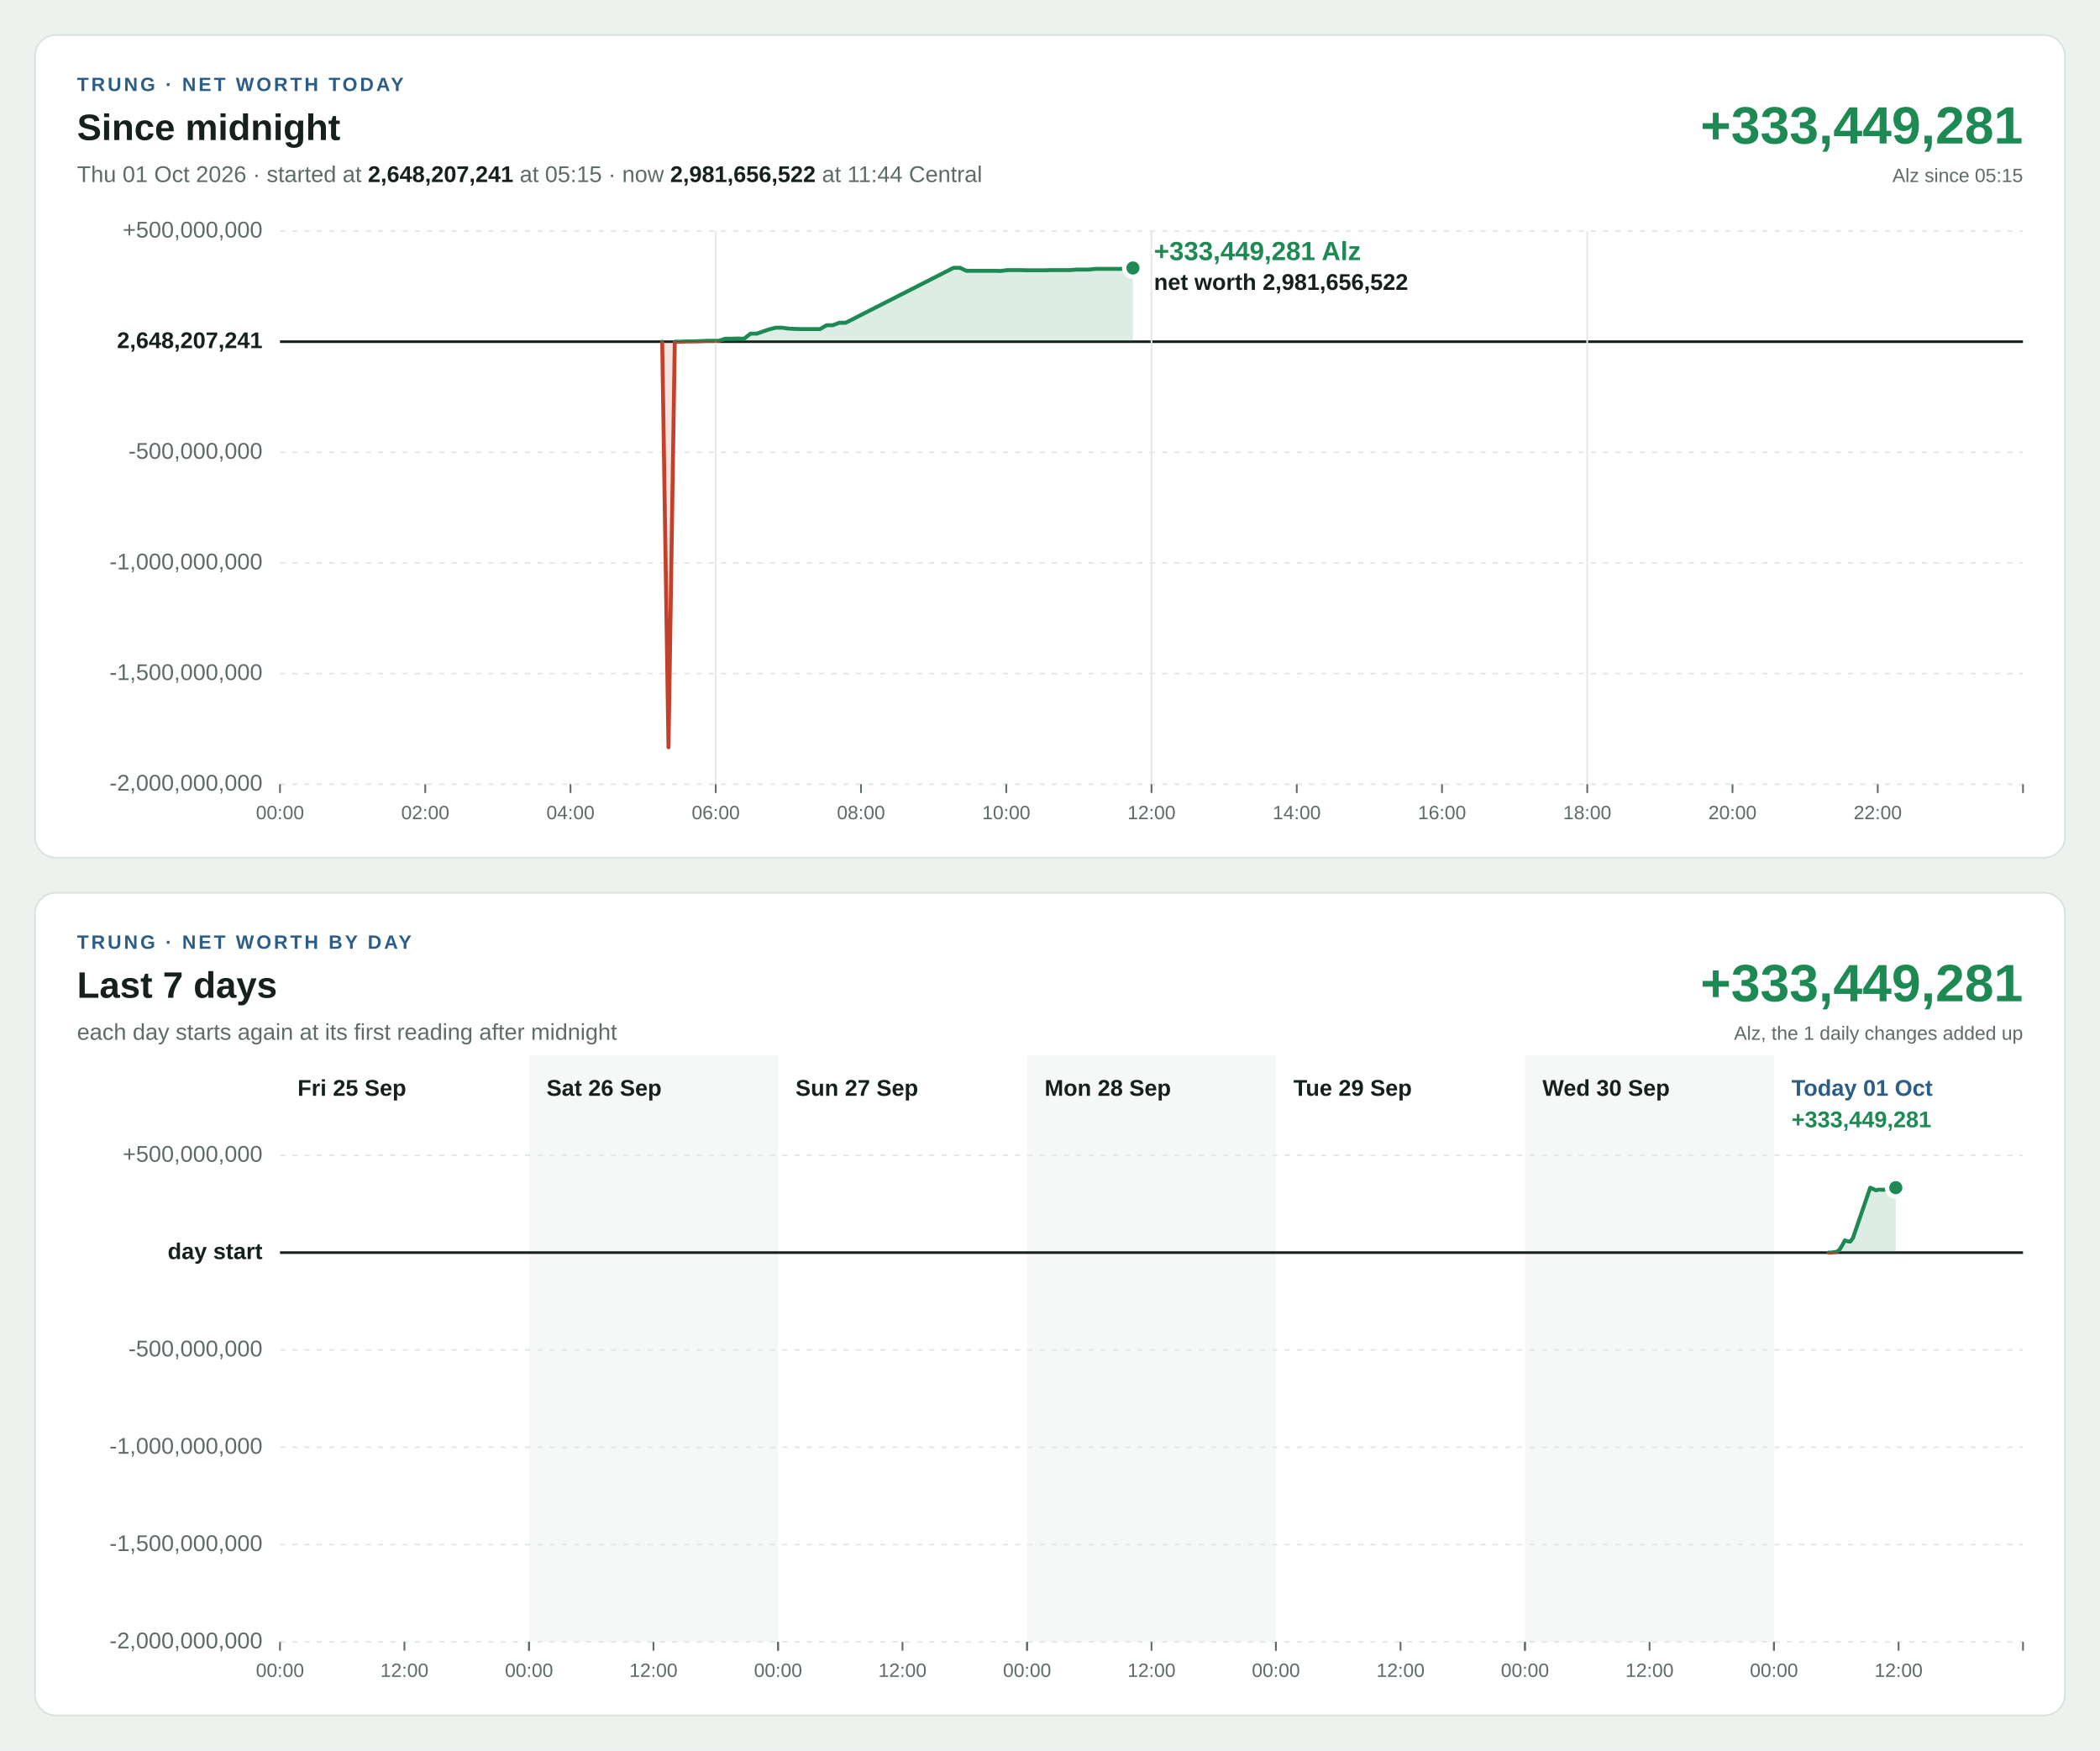
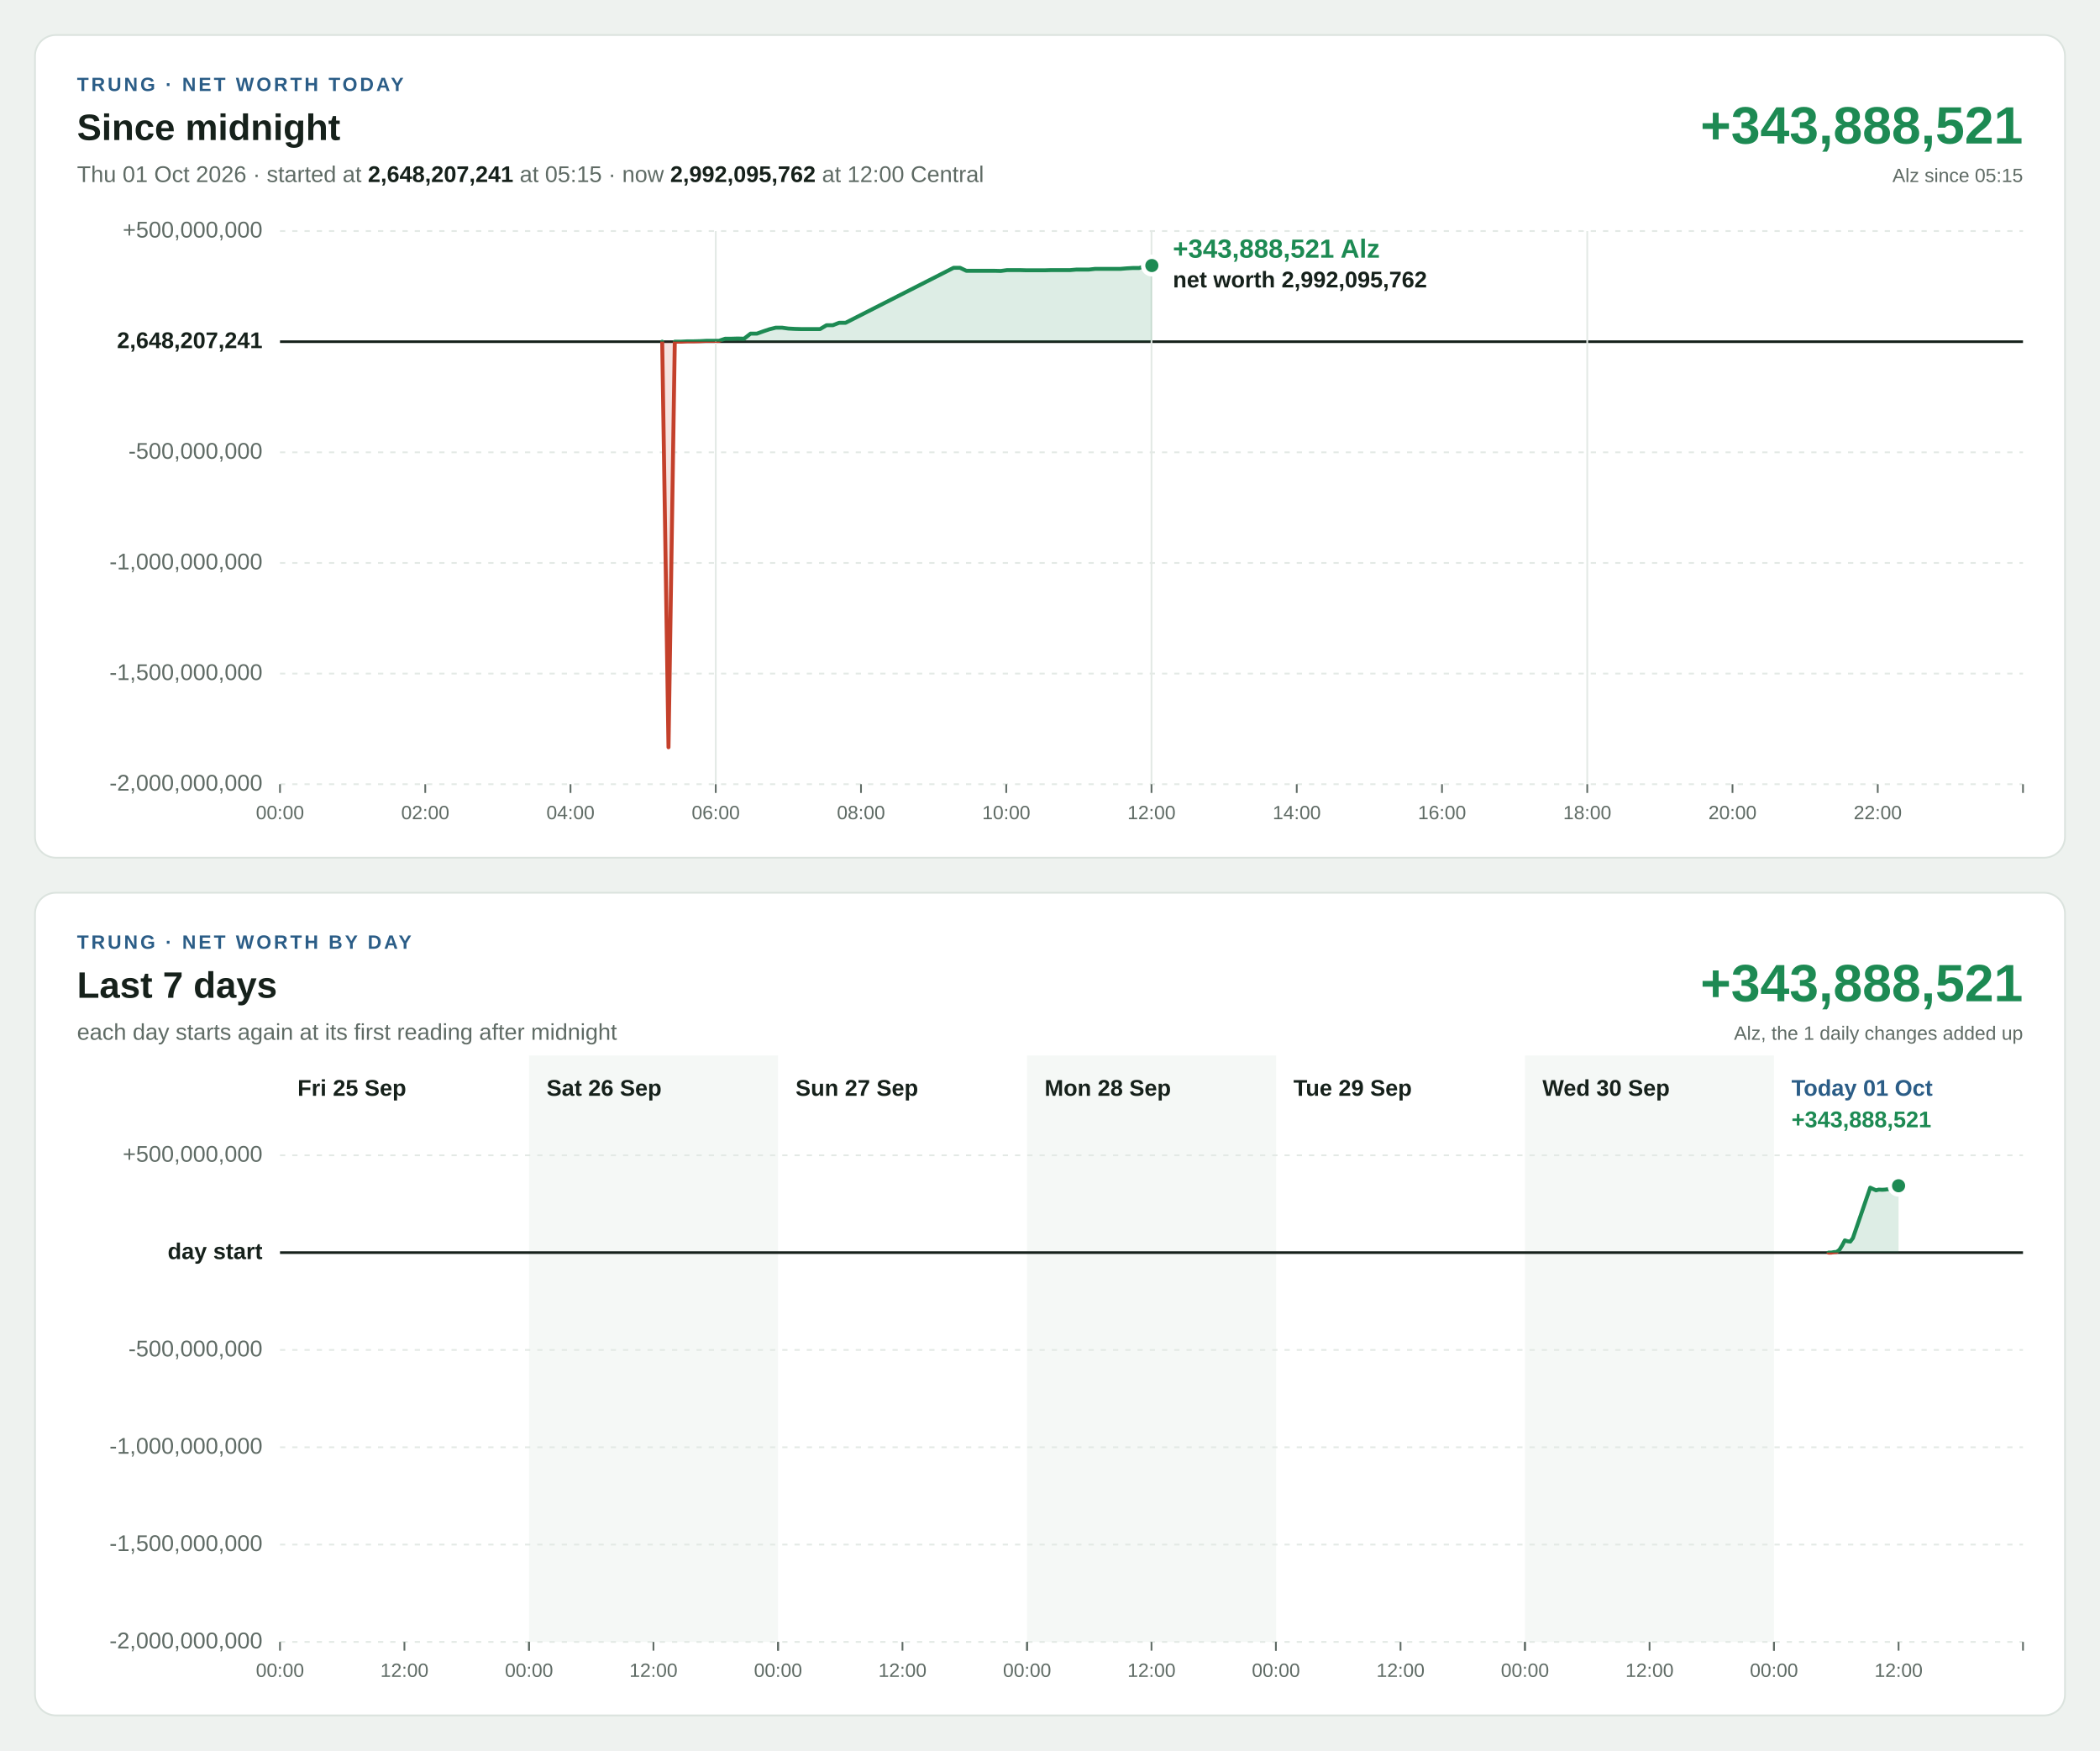
<svg xmlns="http://www.w3.org/2000/svg" width="1200" height="1000" viewBox="0 0 1200 1000" font-family="Segoe UI, Helvetica Neue, Arial, sans-serif" font-size="13" style="font-variant-numeric: tabular-nums">
  <rect width="1200" height="1000" fill="#eef2ef" />
  <g transform="translate(20,20)">
    <rect width="1160" height="470" rx="12" fill="#ffffff" stroke="#dbe3de" />
    <text x="24" y="32" font-size="11" font-weight="700" letter-spacing="1.4" fill="#2b5d87">TRUNG · NET WORTH TODAY</text>
    <text x="24" y="60" font-size="21" font-weight="700" fill="#16211b">Since midnight</text>
-     <text x="24" y="84" fill="#5f6b65">Thu 01 Oct 2026 · started at <tspan font-weight="700" fill="#16211b">2,648,207,241</tspan> at 05:15 · now <tspan font-weight="700" fill="#16211b">2,981,656,522</tspan> at 11:44 Central</text>
-     <text x="1136" y="62" font-size="30" font-weight="700" text-anchor="end" fill="#1d8a53">+333,449,281</text>
+     <text x="24" y="84" fill="#5f6b65">Thu 01 Oct 2026 · started at <tspan font-weight="700" fill="#16211b">2,648,207,241</tspan> at 05:15 · now <tspan font-weight="700" fill="#16211b">2,992,095,762</tspan> at 12:00 Central</text>
+     <text x="1136" y="62" font-size="30" font-weight="700" text-anchor="end" fill="#1d8a53">+343,888,521</text>
    <text x="1136" y="84" font-size="11" text-anchor="end" fill="#5f6b65">Alz since 05:15</text>
    <line x1="140" x2="1136" y1="428.0" y2="428.0" stroke="#e3e9e5" stroke-width="1" stroke-dasharray="3 4" />
    <text x="130" y="428.0" text-anchor="end" dominant-baseline="middle" font-weight="400" fill="#5f6b65">-2,000,000,000</text>
    <line x1="140" x2="1136" y1="364.8" y2="364.8" stroke="#e3e9e5" stroke-width="1" stroke-dasharray="3 4" />
    <text x="130" y="364.8" text-anchor="end" dominant-baseline="middle" font-weight="400" fill="#5f6b65">-1,500,000,000</text>
    <line x1="140" x2="1136" y1="301.6" y2="301.6" stroke="#e3e9e5" stroke-width="1" stroke-dasharray="3 4" />
    <text x="130" y="301.6" text-anchor="end" dominant-baseline="middle" font-weight="400" fill="#5f6b65">-1,000,000,000</text>
    <line x1="140" x2="1136" y1="238.4" y2="238.4" stroke="#e3e9e5" stroke-width="1" stroke-dasharray="3 4" />
    <text x="130" y="238.4" text-anchor="end" dominant-baseline="middle" font-weight="400" fill="#5f6b65">-500,000,000</text>
    <line x1="140" x2="1136" y1="175.2" y2="175.2" stroke="#16211b" stroke-width="1.5" />
    <text x="130" y="175.2" text-anchor="end" dominant-baseline="middle" font-weight="700" fill="#16211b">2,648,207,241</text>
    <line x1="140" x2="1136" y1="112.0" y2="112.0" stroke="#e3e9e5" stroke-width="1" stroke-dasharray="3 4" />
    <text x="130" y="112.0" text-anchor="end" dominant-baseline="middle" font-weight="400" fill="#5f6b65">+500,000,000</text>
    <line x1="140.0" x2="140.0" y1="428" y2="433" stroke="#5f6b65" stroke-width="1" />
    <text x="140.0" y="448" font-size="11" text-anchor="middle" fill="#5f6b65">00:00</text>
    <line x1="223.0" x2="223.0" y1="428" y2="433" stroke="#5f6b65" stroke-width="1" />
    <text x="223.0" y="448" font-size="11" text-anchor="middle" fill="#5f6b65">02:00</text>
    <line x1="306.0" x2="306.0" y1="428" y2="433" stroke="#5f6b65" stroke-width="1" />
    <text x="306.0" y="448" font-size="11" text-anchor="middle" fill="#5f6b65">04:00</text>
    <line x1="389.0" x2="389.0" y1="112" y2="428" stroke="#e3e9e5" stroke-width="1" />
    <line x1="389.0" x2="389.0" y1="428" y2="433" stroke="#5f6b65" stroke-width="1" />
    <text x="389.0" y="448" font-size="11" text-anchor="middle" fill="#5f6b65">06:00</text>
    <line x1="472.0" x2="472.0" y1="428" y2="433" stroke="#5f6b65" stroke-width="1" />
    <text x="472.0" y="448" font-size="11" text-anchor="middle" fill="#5f6b65">08:00</text>
    <line x1="555.0" x2="555.0" y1="428" y2="433" stroke="#5f6b65" stroke-width="1" />
    <text x="555.0" y="448" font-size="11" text-anchor="middle" fill="#5f6b65">10:00</text>
    <line x1="638.0" x2="638.0" y1="112" y2="428" stroke="#e3e9e5" stroke-width="1" />
    <line x1="638.0" x2="638.0" y1="428" y2="433" stroke="#5f6b65" stroke-width="1" />
    <text x="638.0" y="448" font-size="11" text-anchor="middle" fill="#5f6b65">12:00</text>
    <line x1="721.0" x2="721.0" y1="428" y2="433" stroke="#5f6b65" stroke-width="1" />
    <text x="721.0" y="448" font-size="11" text-anchor="middle" fill="#5f6b65">14:00</text>
    <line x1="804.0" x2="804.0" y1="428" y2="433" stroke="#5f6b65" stroke-width="1" />
    <text x="804.0" y="448" font-size="11" text-anchor="middle" fill="#5f6b65">16:00</text>
    <line x1="887.0" x2="887.0" y1="112" y2="428" stroke="#e3e9e5" stroke-width="1" />
    <line x1="887.0" x2="887.0" y1="428" y2="433" stroke="#5f6b65" stroke-width="1" />
    <text x="887.0" y="448" font-size="11" text-anchor="middle" fill="#5f6b65">18:00</text>
    <line x1="970.0" x2="970.0" y1="428" y2="433" stroke="#5f6b65" stroke-width="1" />
    <text x="970.0" y="448" font-size="11" text-anchor="middle" fill="#5f6b65">20:00</text>
    <line x1="1053.0" x2="1053.0" y1="428" y2="433" stroke="#5f6b65" stroke-width="1" />
    <text x="1053.0" y="448" font-size="11" text-anchor="middle" fill="#5f6b65">22:00</text>
    <line x1="1136.0" x2="1136.0" y1="428" y2="433" stroke="#5f6b65" stroke-width="1" />
    <defs>
-       <path id="shape-today" d="M358.4 175.2L358.4 175.2L362.0 406.9L365.6 175.2L369.2 175.2L372.8 175.0L376.4 175.0L380.0 174.9L383.6 174.7L387.2 174.7L390.8 174.7L394.4 173.5L398.1 173.5L401.6 173.4L405.2 173.5L408.9 170.6L412.5 170.6L416.1 169.3L419.7 168.1L423.3 167.2L426.9 167.2L430.5 167.7L434.2 167.9L437.8 168.0L441.4 168.0L445.0 168.0L448.6 168.0L452.3 165.8L455.9 165.8L459.5 164.4L463.2 164.4L524.9 133.0L528.6 133.0L532.2 134.7L548.3 134.7L551.9 134.8L555.5 134.3L559.2 134.3L562.8 134.3L566.3 134.4L573.5 134.4L577.1 134.4L580.7 134.3L584.3 134.3L587.9 134.3L591.5 134.3L595.0 134.0L598.7 134.0L602.2 134.0L605.8 133.6L609.4 133.6L613.0 133.6L616.6 133.6L620.2 133.6L623.8 133.3L627.4 133.1L627.4 175.2Z" />
-       <path id="line-today" d="M358.4 175.2L362.0 406.9L365.6 175.2L369.2 175.2L372.8 175.0L376.4 175.0L380.0 174.9L383.6 174.7L387.2 174.7L390.8 174.7L394.4 173.5L398.1 173.5L401.6 173.4L405.2 173.5L408.9 170.6L412.5 170.6L416.1 169.3L419.7 168.1L423.3 167.2L426.9 167.2L430.5 167.7L434.2 167.9L437.8 168.0L441.4 168.0L445.0 168.0L448.6 168.0L452.3 165.8L455.9 165.8L459.5 164.4L463.2 164.4L524.9 133.0L528.6 133.0L532.2 134.7L548.3 134.7L551.9 134.8L555.5 134.3L559.2 134.3L562.8 134.3L566.3 134.4L573.5 134.4L577.1 134.4L580.7 134.3L584.3 134.3L587.9 134.3L591.5 134.3L595.0 134.0L598.7 134.0L602.2 134.0L605.8 133.6L609.4 133.6L613.0 133.6L616.6 133.6L620.2 133.6L623.8 133.3L627.4 133.1" />
+       <path id="shape-today" d="M358.4 175.2L358.4 175.2L362.0 406.9L365.6 175.2L369.2 175.2L372.8 175.0L376.4 175.0L380.0 174.9L383.6 174.7L387.2 174.7L390.8 174.7L394.4 173.5L398.1 173.5L401.6 173.4L405.2 173.5L408.9 170.6L412.5 170.6L416.1 169.3L419.7 168.1L423.3 167.2L426.9 167.2L430.5 167.7L434.2 167.9L437.8 168.0L441.4 168.0L445.0 168.0L448.6 168.0L452.3 165.8L455.9 165.8L459.5 164.4L463.2 164.4L524.9 133.0L528.6 133.0L532.2 134.7L548.3 134.7L551.9 134.8L555.5 134.3L559.2 134.3L562.8 134.3L566.3 134.4L573.5 134.4L577.1 134.4L580.7 134.3L584.3 134.3L587.9 134.3L591.5 134.3L595.0 134.0L598.7 134.0L602.2 134.0L605.8 133.6L609.4 133.6L613.0 133.6L616.6 133.6L620.2 133.6L623.8 133.3L627.4 133.1L631.0 133.1L634.6 131.8L638.2 131.7L638.2 175.2Z" />
+       <path id="line-today" d="M358.4 175.2L362.0 406.9L365.6 175.2L369.2 175.2L372.8 175.0L376.4 175.0L380.0 174.9L383.6 174.7L387.2 174.7L390.8 174.7L394.4 173.5L398.1 173.5L401.6 173.4L405.2 173.5L408.9 170.6L412.5 170.6L416.1 169.3L419.7 168.1L423.3 167.2L426.9 167.2L430.5 167.7L434.2 167.9L437.8 168.0L441.4 168.0L445.0 168.0L448.6 168.0L452.3 165.8L455.9 165.8L459.5 164.4L463.2 164.4L524.9 133.0L528.6 133.0L532.2 134.7L548.3 134.7L551.9 134.8L555.5 134.3L559.2 134.3L562.8 134.3L566.3 134.4L573.5 134.4L577.1 134.4L580.7 134.3L584.3 134.3L587.9 134.3L591.5 134.3L595.0 134.0L598.7 134.0L602.2 134.0L605.8 133.6L609.4 133.6L613.0 133.6L616.6 133.6L620.2 133.6L623.8 133.3L627.4 133.1L631.0 133.1L634.6 131.8L638.2 131.7" />
      <clipPath id="up-today">
        <rect x="140" y="112" width="996" height="63.2" />
      </clipPath>
      <clipPath id="down-today">
        <rect x="140" y="175.2" width="996" height="252.8" />
      </clipPath>
    </defs>
    <use href="#shape-today" fill="#1d8a53" fill-opacity="0.15" clip-path="url(#up-today)" />
    <use href="#line-today" fill="none" stroke="#1d8a53" stroke-width="2.25" stroke-linejoin="round" stroke-linecap="round" clip-path="url(#up-today)" />
    <use href="#shape-today" fill="#c4402b" fill-opacity="0.15" clip-path="url(#down-today)" />
    <use href="#line-today" fill="none" stroke="#c4402b" stroke-width="2.25" stroke-linejoin="round" stroke-linecap="round" clip-path="url(#down-today)" />
-     <circle cx="627.4" cy="133.1" r="5" fill="#1d8a53" stroke="#ffffff" stroke-width="2.5" />
-     <text x="639.4" y="128.6" text-anchor="start" font-size="15" font-weight="700" fill="#1d8a53" stroke="#ffffff" stroke-width="4" stroke-linejoin="round" paint-order="stroke">+333,449,281 Alz</text>
-     <text x="639.4" y="145.6" text-anchor="start" font-size="13" font-weight="600" fill="#16211b" stroke="#ffffff" stroke-width="4" stroke-linejoin="round" paint-order="stroke">net worth 2,981,656,522</text>
+     <circle cx="638.2" cy="131.7" r="5" fill="#1d8a53" stroke="#ffffff" stroke-width="2.5" />
+     <text x="650.2" y="127.2" text-anchor="start" font-size="15" font-weight="700" fill="#1d8a53" stroke="#ffffff" stroke-width="4" stroke-linejoin="round" paint-order="stroke">+343,888,521 Alz</text>
+     <text x="650.2" y="144.2" text-anchor="start" font-size="13" font-weight="600" fill="#16211b" stroke="#ffffff" stroke-width="4" stroke-linejoin="round" paint-order="stroke">net worth 2,992,095,762</text>
  </g>
  <g transform="translate(20,510)">
    <rect width="1160" height="470" rx="12" fill="#ffffff" stroke="#dbe3de" />
    <text x="24" y="32" font-size="11" font-weight="700" letter-spacing="1.4" fill="#2b5d87">TRUNG · NET WORTH BY DAY</text>
    <text x="24" y="60" font-size="21" font-weight="700" fill="#16211b">Last 7 days</text>
    <text x="24" y="84" fill="#5f6b65">each day starts again at its first reading after midnight</text>
-     <text x="1136" y="62" font-size="30" font-weight="700" text-anchor="end" fill="#1d8a53">+333,449,281</text>
+     <text x="1136" y="62" font-size="30" font-weight="700" text-anchor="end" fill="#1d8a53">+343,888,521</text>
    <text x="1136" y="84" font-size="11" text-anchor="end" fill="#5f6b65">Alz, the 1 daily changes added up</text>
    <rect x="282.3" y="93" width="142.3" height="335" fill="#f5f8f6" />
    <rect x="566.9" y="93" width="142.3" height="335" fill="#f5f8f6" />
    <rect x="851.4" y="93" width="142.3" height="335" fill="#f5f8f6" />
    <line x1="140" x2="1136" y1="428.0" y2="428.0" stroke="#e3e9e5" stroke-width="1" stroke-dasharray="3 4" />
    <text x="130" y="428.0" text-anchor="end" dominant-baseline="middle" font-weight="400" fill="#5f6b65">-2,000,000,000</text>
    <line x1="140" x2="1136" y1="372.4" y2="372.4" stroke="#e3e9e5" stroke-width="1" stroke-dasharray="3 4" />
    <text x="130" y="372.4" text-anchor="end" dominant-baseline="middle" font-weight="400" fill="#5f6b65">-1,500,000,000</text>
    <line x1="140" x2="1136" y1="316.8" y2="316.8" stroke="#e3e9e5" stroke-width="1" stroke-dasharray="3 4" />
    <text x="130" y="316.8" text-anchor="end" dominant-baseline="middle" font-weight="400" fill="#5f6b65">-1,000,000,000</text>
    <line x1="140" x2="1136" y1="261.2" y2="261.2" stroke="#e3e9e5" stroke-width="1" stroke-dasharray="3 4" />
    <text x="130" y="261.2" text-anchor="end" dominant-baseline="middle" font-weight="400" fill="#5f6b65">-500,000,000</text>
    <line x1="140" x2="1136" y1="205.6" y2="205.6" stroke="#16211b" stroke-width="1.5" />
    <text x="130" y="205.6" text-anchor="end" dominant-baseline="middle" font-weight="700" fill="#16211b">day start</text>
    <line x1="140" x2="1136" y1="150.0" y2="150.0" stroke="#e3e9e5" stroke-width="1" stroke-dasharray="3 4" />
    <text x="130" y="150.0" text-anchor="end" dominant-baseline="middle" font-weight="400" fill="#5f6b65">+500,000,000</text>
    <text x="150.0" y="116" font-weight="700" fill="#16211b">Fri 25 Sep</text>
    <line x1="140.0" x2="140.0" y1="428" y2="433" stroke="#5f6b65" stroke-width="1" />
    <text x="140.0" y="448" font-size="11" text-anchor="middle" fill="#5f6b65">00:00</text>
    <line x1="211.1" x2="211.1" y1="428" y2="433" stroke="#5f6b65" stroke-width="1" />
    <text x="211.1" y="448" font-size="11" text-anchor="middle" fill="#5f6b65">12:00</text>
    <line x1="282.3" x2="282.3" y1="428" y2="433" stroke="#5f6b65" stroke-width="1" />
    <text x="292.3" y="116" font-weight="700" fill="#16211b">Sat 26 Sep</text>
    <line x1="282.3" x2="282.3" y1="428" y2="433" stroke="#5f6b65" stroke-width="1" />
    <text x="282.3" y="448" font-size="11" text-anchor="middle" fill="#5f6b65">00:00</text>
    <line x1="353.4" x2="353.4" y1="428" y2="433" stroke="#5f6b65" stroke-width="1" />
    <text x="353.4" y="448" font-size="11" text-anchor="middle" fill="#5f6b65">12:00</text>
    <line x1="424.6" x2="424.6" y1="428" y2="433" stroke="#5f6b65" stroke-width="1" />
    <text x="434.6" y="116" font-weight="700" fill="#16211b">Sun 27 Sep</text>
    <line x1="424.6" x2="424.6" y1="428" y2="433" stroke="#5f6b65" stroke-width="1" />
    <text x="424.6" y="448" font-size="11" text-anchor="middle" fill="#5f6b65">00:00</text>
    <line x1="495.7" x2="495.7" y1="428" y2="433" stroke="#5f6b65" stroke-width="1" />
    <text x="495.7" y="448" font-size="11" text-anchor="middle" fill="#5f6b65">12:00</text>
    <line x1="566.9" x2="566.9" y1="428" y2="433" stroke="#5f6b65" stroke-width="1" />
    <text x="576.9" y="116" font-weight="700" fill="#16211b">Mon 28 Sep</text>
    <line x1="566.9" x2="566.9" y1="428" y2="433" stroke="#5f6b65" stroke-width="1" />
    <text x="566.9" y="448" font-size="11" text-anchor="middle" fill="#5f6b65">00:00</text>
    <line x1="638.0" x2="638.0" y1="428" y2="433" stroke="#5f6b65" stroke-width="1" />
    <text x="638.0" y="448" font-size="11" text-anchor="middle" fill="#5f6b65">12:00</text>
    <line x1="709.1" x2="709.1" y1="428" y2="433" stroke="#5f6b65" stroke-width="1" />
    <text x="719.1" y="116" font-weight="700" fill="#16211b">Tue 29 Sep</text>
    <line x1="709.1" x2="709.1" y1="428" y2="433" stroke="#5f6b65" stroke-width="1" />
    <text x="709.1" y="448" font-size="11" text-anchor="middle" fill="#5f6b65">00:00</text>
    <line x1="780.3" x2="780.3" y1="428" y2="433" stroke="#5f6b65" stroke-width="1" />
    <text x="780.3" y="448" font-size="11" text-anchor="middle" fill="#5f6b65">12:00</text>
    <line x1="851.4" x2="851.4" y1="428" y2="433" stroke="#5f6b65" stroke-width="1" />
    <text x="861.4" y="116" font-weight="700" fill="#16211b">Wed 30 Sep</text>
    <line x1="851.4" x2="851.4" y1="428" y2="433" stroke="#5f6b65" stroke-width="1" />
    <text x="851.4" y="448" font-size="11" text-anchor="middle" fill="#5f6b65">00:00</text>
    <line x1="922.6" x2="922.6" y1="428" y2="433" stroke="#5f6b65" stroke-width="1" />
    <text x="922.6" y="448" font-size="11" text-anchor="middle" fill="#5f6b65">12:00</text>
    <line x1="993.7" x2="993.7" y1="428" y2="433" stroke="#5f6b65" stroke-width="1" />
    <text x="1003.7" y="116" font-weight="700" fill="#2b5d87">Today 01 Oct</text>
    <line x1="993.7" x2="993.7" y1="428" y2="433" stroke="#5f6b65" stroke-width="1" />
    <text x="993.7" y="448" font-size="11" text-anchor="middle" fill="#5f6b65">00:00</text>
    <line x1="1064.9" x2="1064.9" y1="428" y2="433" stroke="#5f6b65" stroke-width="1" />
    <text x="1064.9" y="448" font-size="11" text-anchor="middle" fill="#5f6b65">12:00</text>
    <line x1="1136.0" x2="1136.0" y1="428" y2="433" stroke="#5f6b65" stroke-width="1" />
-     <text x="1003.7" y="134" font-weight="700" fill="#1d8a53">+333,449,281</text>
+     <text x="1003.7" y="134" font-weight="700" fill="#1d8a53">+343,888,521</text>
    <defs>
-       <path id="shape-day6" d="M1024.9 205.6L1024.9 205.6L1026.5 205.6L1028.0 205.3L1029.5 205.2L1031.1 204.0L1032.6 201.6L1034.2 198.6L1035.7 199.1L1037.3 199.3L1038.8 197.3L1048.7 168.5L1052.0 170.0L1053.6 169.6L1055.6 169.7L1057.2 169.6L1058.7 169.4L1060.3 169.0L1061.8 169.0L1063.3 168.5L1063.3 205.6Z" />
-       <path id="line-day6" d="M1024.9 205.6L1026.5 205.6L1028.0 205.3L1029.5 205.2L1031.1 204.0L1032.6 201.6L1034.2 198.6L1035.7 199.1L1037.3 199.3L1038.8 197.3L1048.7 168.5L1052.0 170.0L1053.6 169.6L1055.6 169.7L1057.2 169.6L1058.7 169.4L1060.3 169.0L1061.8 169.0L1063.3 168.5" />
+       <path id="shape-day6" d="M1024.9 205.6L1024.9 205.6L1026.5 205.6L1028.0 205.3L1029.5 205.2L1031.1 204.0L1032.6 201.6L1034.2 198.6L1035.7 199.1L1037.3 199.3L1038.8 197.3L1048.7 168.5L1052.0 170.0L1053.6 169.6L1055.6 169.7L1057.2 169.6L1058.7 169.4L1060.3 169.0L1061.8 169.0L1063.3 168.5L1064.9 167.4L1064.9 205.6Z" />
+       <path id="line-day6" d="M1024.9 205.6L1026.5 205.6L1028.0 205.3L1029.5 205.2L1031.1 204.0L1032.6 201.6L1034.2 198.6L1035.7 199.1L1037.3 199.3L1038.8 197.3L1048.7 168.5L1052.0 170.0L1053.6 169.6L1055.6 169.7L1057.2 169.6L1058.7 169.4L1060.3 169.0L1061.8 169.0L1063.3 168.5L1064.9 167.4" />
      <clipPath id="up-day6">
        <rect x="140" y="150" width="996" height="55.6" />
      </clipPath>
      <clipPath id="down-day6">
        <rect x="140" y="205.6" width="996" height="222.4" />
      </clipPath>
    </defs>
    <use href="#shape-day6" fill="#1d8a53" fill-opacity="0.15" clip-path="url(#up-day6)" />
    <use href="#line-day6" fill="none" stroke="#1d8a53" stroke-width="2.25" stroke-linejoin="round" stroke-linecap="round" clip-path="url(#up-day6)" />
    <use href="#shape-day6" fill="#c4402b" fill-opacity="0.15" clip-path="url(#down-day6)" />
    <use href="#line-day6" fill="none" stroke="#c4402b" stroke-width="2.25" stroke-linejoin="round" stroke-linecap="round" clip-path="url(#down-day6)" />
-     <circle cx="1063.3" cy="168.5" r="5" fill="#1d8a53" stroke="#ffffff" stroke-width="2.5" />
+     <circle cx="1064.9" cy="167.4" r="5" fill="#1d8a53" stroke="#ffffff" stroke-width="2.5" />
  </g>
</svg>
